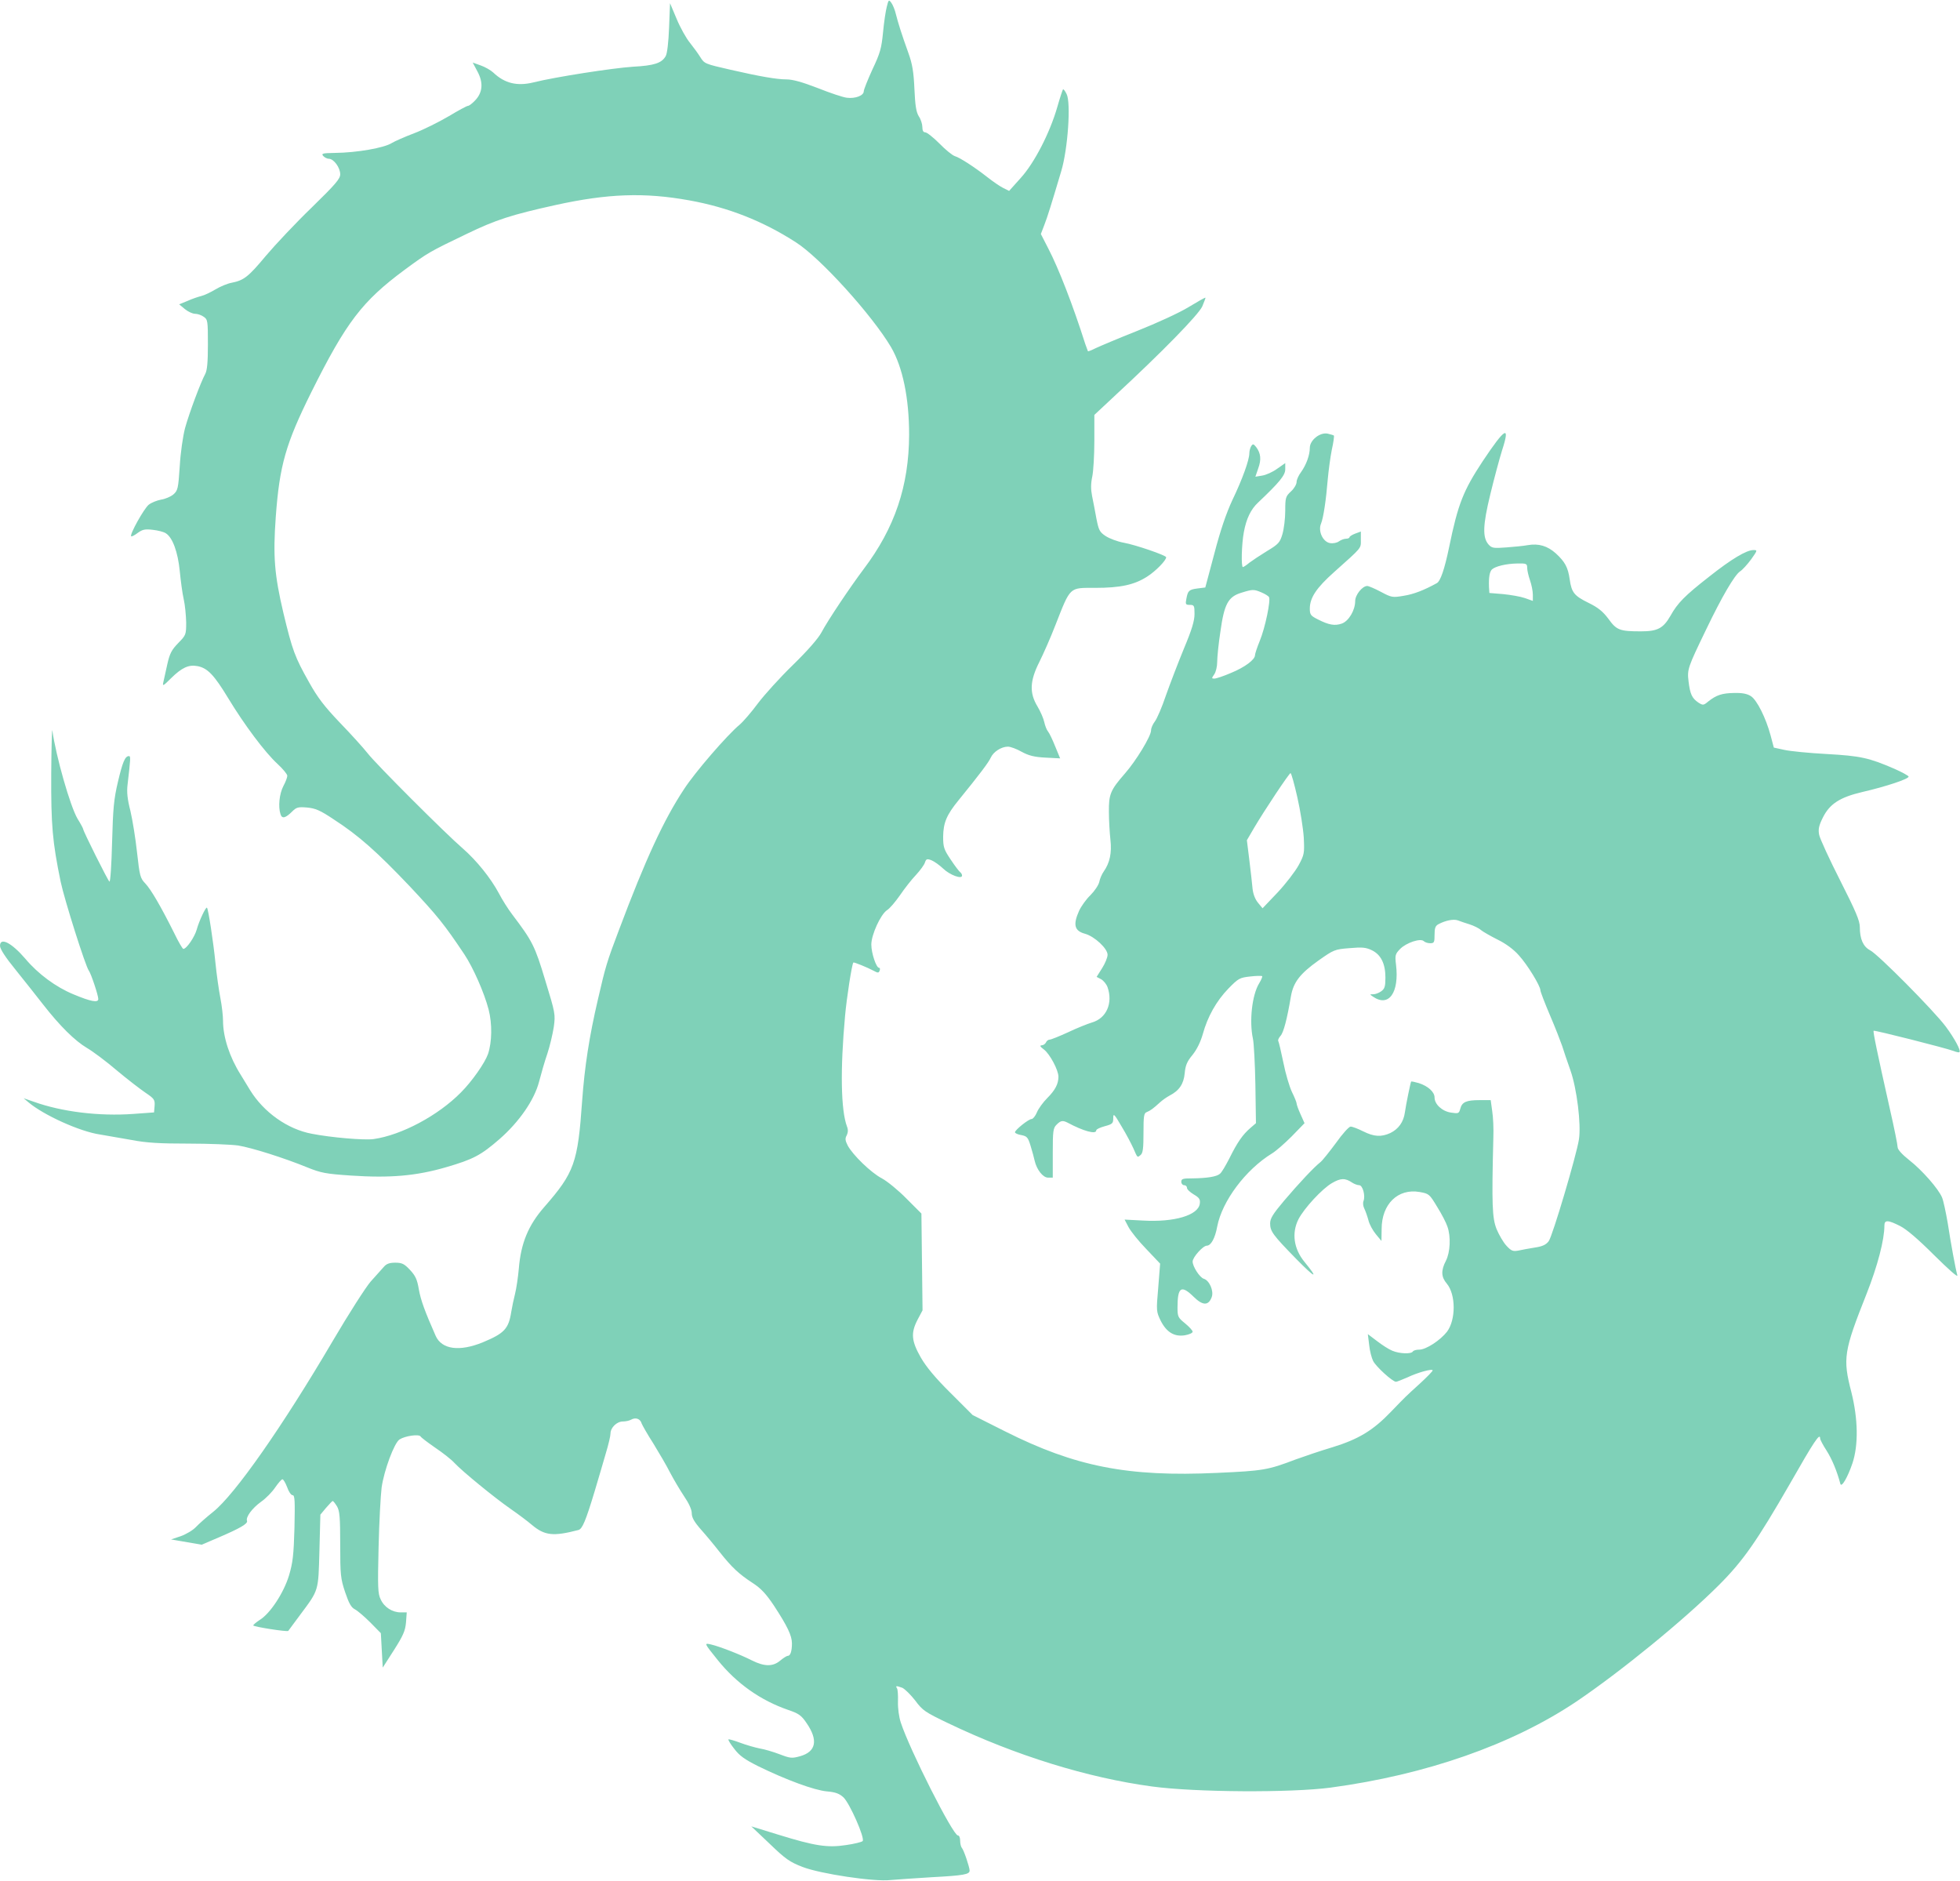
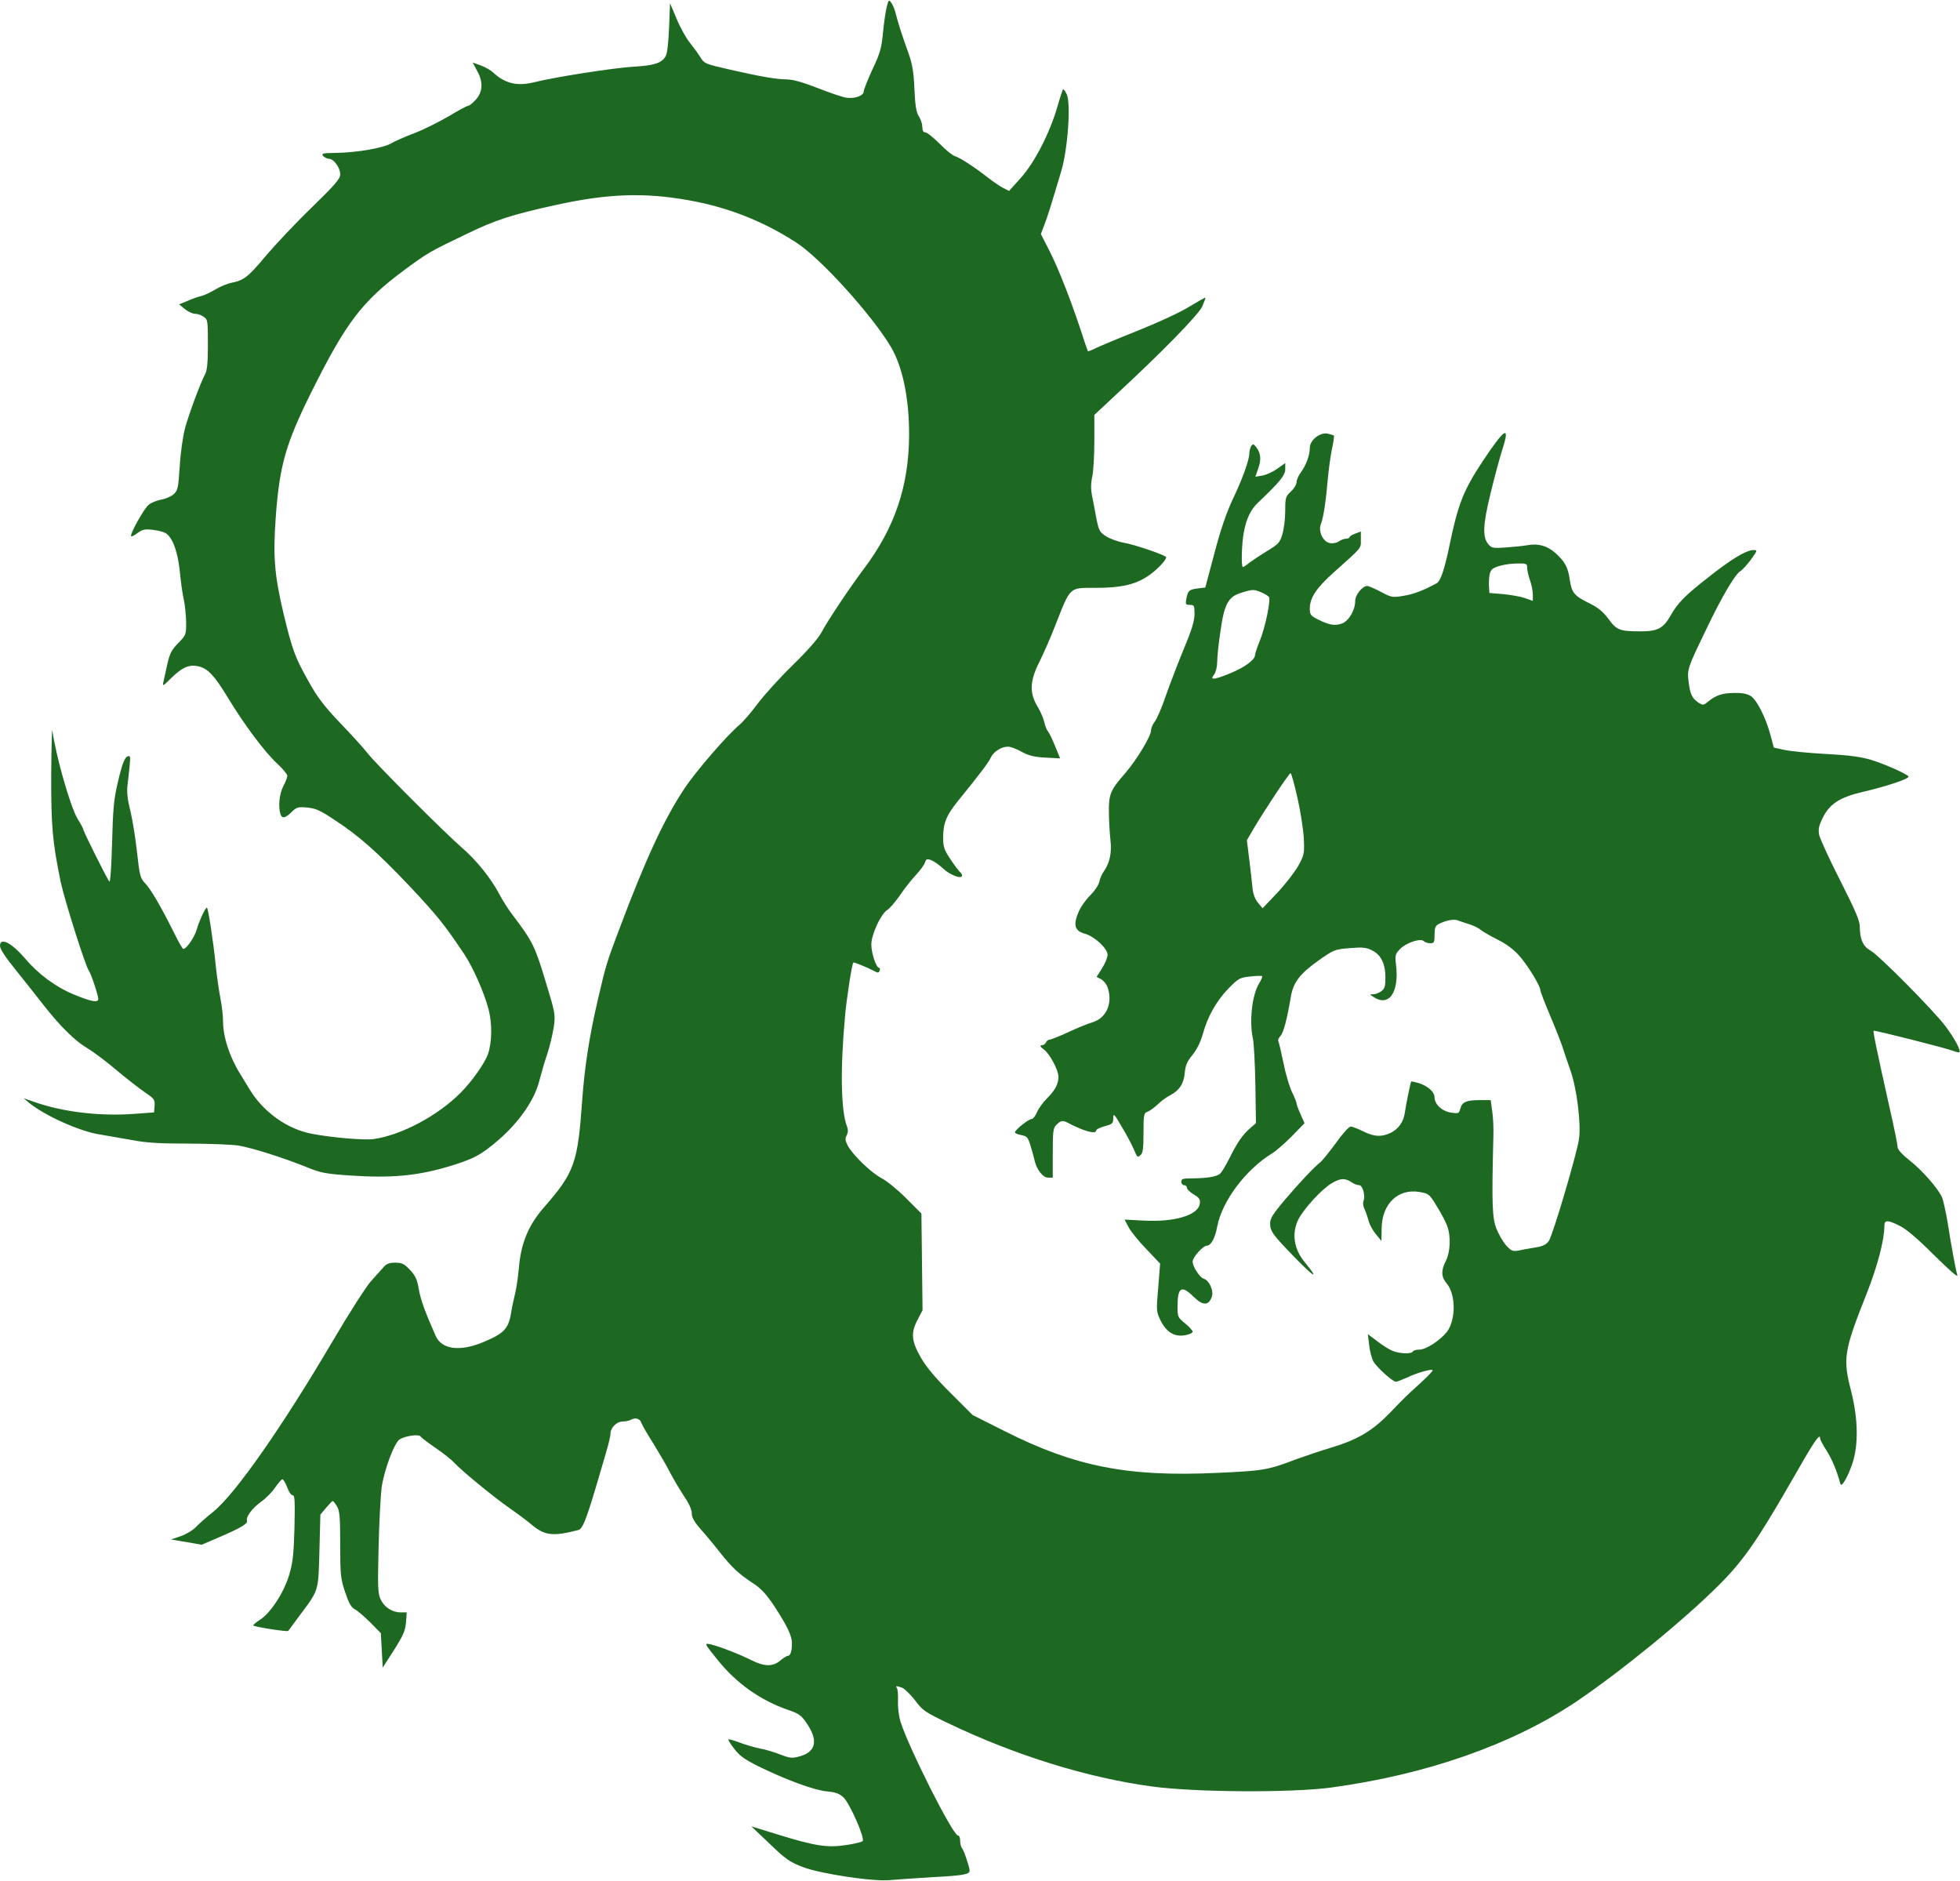
<svg xmlns="http://www.w3.org/2000/svg" version="1.0" width="1037pt" height="995pt" viewBox="0 0 1037 995" preserveAspectRatio="xMidYMid meet">
-   <g transform="translate(0,995) scale(0.1,-0.1)" fill="#7fd1b8" stroke="none">
+   <g transform="translate(0,995) scale(0.1,-0.1)" fill="#1d6922" stroke="none">
    <path d="M4692 9915 c-6 -22 -15 -83 -20 -136 -8 -83 -15 -110 -56 -196 -25 -55 -46 -107 -46 -116 0 -23 -46 -40 -90 -34 -19 2 -88 25 -153 51 -83 32 -133 46 -167 46 -49 0 -138 15 -295 51 -136 31 -138 32 -160 67 -11 18 -36 52 -55 76 -19 23 -51 80 -70 126 l-35 83 -5 -129 c-3 -77 -10 -138 -18 -151 -21 -37 -61 -50 -173 -56 -107 -7 -411 -54 -527 -83 -86 -21 -152 -5 -212 52 -14 13 -44 30 -67 38 l-42 15 25 -47 c32 -59 28 -111 -12 -153 -15 -16 -32 -29 -38 -29 -6 0 -52 -25 -102 -55 -51 -30 -133 -71 -183 -90 -50 -19 -102 -42 -117 -51 -39 -26 -186 -52 -303 -53 -64 -1 -72 -3 -61 -16 7 -8 21 -15 30 -15 26 0 60 -47 60 -82 0 -24 -25 -53 -151 -176 -84 -81 -192 -196 -242 -255 -94 -113 -117 -130 -182 -143 -22 -4 -60 -20 -85 -35 -25 -15 -58 -31 -75 -35 -16 -4 -49 -15 -73 -26 l-44 -18 30 -25 c17 -14 41 -25 54 -25 13 0 34 -7 46 -16 21 -14 22 -22 22 -146 0 -94 -4 -137 -14 -156 -24 -44 -85 -207 -107 -287 -11 -42 -24 -130 -28 -202 -8 -118 -10 -128 -34 -149 -13 -11 -43 -24 -64 -27 -22 -4 -52 -16 -66 -27 -25 -20 -102 -158 -93 -167 2 -3 18 5 35 18 25 18 38 21 80 16 27 -3 58 -11 68 -18 36 -22 64 -99 74 -199 5 -52 14 -120 21 -150 7 -30 12 -85 13 -122 0 -66 -1 -68 -42 -110 -35 -36 -45 -55 -58 -113 -8 -38 -18 -81 -21 -95 -5 -22 0 -19 41 22 57 56 93 73 140 64 53 -10 88 -47 162 -169 84 -139 195 -288 262 -349 28 -26 51 -54 51 -62 0 -9 -9 -33 -21 -55 -21 -41 -28 -108 -15 -148 8 -26 26 -22 63 15 21 21 31 24 77 20 44 -4 69 -14 142 -63 133 -86 229 -172 403 -355 146 -156 181 -199 288 -359 47 -71 105 -203 128 -291 20 -77 18 -173 -3 -236 -17 -48 -85 -145 -143 -203 -121 -123 -315 -226 -462 -247 -49 -7 -225 8 -327 28 -129 24 -255 114 -327 231 -21 35 -44 72 -50 82 -58 92 -93 198 -93 285 0 25 -6 79 -14 120 -8 41 -20 125 -26 185 -11 111 -38 287 -45 293 -6 6 -42 -71 -54 -115 -11 -40 -54 -103 -71 -103 -4 0 -26 37 -48 83 -72 144 -123 231 -153 263 -27 28 -30 39 -44 165 -8 74 -24 172 -35 219 -16 62 -20 100 -15 140 16 138 17 150 7 150 -20 0 -33 -30 -58 -136 -22 -93 -26 -141 -31 -321 -3 -117 -9 -210 -14 -207 -8 5 -139 267 -139 278 0 3 -13 28 -30 55 -39 67 -113 327 -133 466 -2 17 -5 -87 -6 -230 -1 -271 6 -356 50 -570 20 -95 132 -449 149 -470 11 -14 50 -130 50 -150 0 -21 -39 -14 -132 25 -92 38 -186 107 -254 188 -73 85 -134 116 -134 68 0 -16 29 -61 83 -127 45 -56 110 -138 145 -183 89 -114 168 -192 232 -230 31 -18 102 -71 157 -118 56 -47 125 -100 153 -119 46 -31 50 -37 48 -69 l-3 -35 -110 -8 c-180 -13 -377 11 -525 64 l-55 19 25 -21 c80 -68 274 -156 380 -171 36 -6 111 -19 167 -29 78 -15 148 -19 300 -19 109 0 227 -5 263 -10 73 -12 244 -66 366 -116 72 -29 97 -34 230 -43 208 -14 346 -2 504 44 144 42 184 63 283 149 105 92 184 207 209 303 11 42 30 109 44 149 13 39 28 103 34 141 9 67 8 73 -45 246 -55 183 -68 208 -174 348 -23 30 -55 81 -72 114 -43 80 -117 172 -189 235 -93 80 -462 449 -505 505 -22 28 -87 100 -146 161 -83 87 -119 134 -164 215 -75 133 -88 168 -136 368 -47 201 -55 297 -40 506 20 274 53 388 188 660 185 371 269 481 493 647 125 92 132 96 330 191 153 74 237 101 468 152 277 61 471 68 709 25 205 -37 389 -109 564 -222 129 -82 403 -385 503 -554 62 -106 96 -270 96 -464 -1 -271 -76 -493 -240 -710 -72 -96 -189 -270 -224 -336 -17 -32 -75 -98 -151 -172 -68 -66 -151 -158 -185 -203 -34 -46 -78 -97 -97 -113 -65 -54 -235 -250 -294 -341 -107 -162 -203 -369 -345 -747 -63 -166 -70 -190 -110 -363 -47 -201 -71 -360 -84 -539 -23 -328 -41 -379 -200 -561 -85 -97 -124 -192 -135 -326 -4 -46 -13 -106 -20 -134 -7 -27 -16 -70 -20 -95 -14 -90 -37 -114 -150 -161 -124 -51 -218 -38 -250 34 -57 129 -79 189 -89 246 -9 53 -18 72 -47 103 -30 32 -42 38 -78 38 -31 0 -47 -6 -61 -23 -11 -12 -42 -47 -69 -77 -26 -30 -117 -172 -201 -315 -267 -454 -517 -811 -632 -903 -34 -27 -76 -64 -92 -81 -16 -17 -52 -38 -80 -48 l-51 -17 81 -14 81 -14 89 38 c112 48 156 73 151 88 -8 20 27 67 74 101 26 18 59 52 75 76 16 23 33 43 38 43 5 1 16 -18 25 -41 8 -24 21 -43 29 -43 12 0 13 -29 10 -172 -4 -145 -9 -186 -29 -253 -28 -92 -100 -202 -155 -235 -18 -12 -34 -25 -34 -29 0 -7 180 -35 185 -29 2 2 30 40 63 85 100 134 96 123 102 339 l5 191 30 36 c17 19 32 36 35 36 3 1 13 -12 23 -28 14 -24 17 -57 17 -203 0 -159 2 -179 26 -251 20 -59 32 -81 52 -91 15 -8 52 -40 82 -70 l55 -56 5 -91 5 -91 59 92 c49 77 60 102 64 146 l4 54 -32 0 c-44 0 -87 27 -106 69 -15 30 -16 64 -11 275 3 133 11 275 16 316 13 92 67 237 95 255 30 19 102 29 111 16 3 -6 39 -33 78 -60 40 -27 86 -63 102 -81 40 -43 213 -185 300 -245 39 -27 88 -64 109 -82 68 -57 113 -62 247 -27 20 6 38 48 85 204 20 69 48 160 60 204 13 43 24 89 24 102 0 31 33 64 66 64 14 0 34 4 44 10 24 13 48 4 55 -21 4 -10 31 -58 62 -106 30 -49 70 -117 88 -153 19 -36 52 -92 74 -125 26 -38 41 -71 41 -91 0 -22 13 -45 48 -85 26 -29 71 -83 99 -119 64 -81 102 -117 176 -165 43 -28 70 -57 111 -118 72 -110 96 -160 96 -201 0 -41 -8 -66 -22 -66 -6 0 -23 -11 -40 -25 -39 -33 -84 -32 -150 1 -61 31 -169 73 -215 84 -39 9 -39 9 35 -83 100 -124 227 -213 372 -263 56 -19 70 -29 97 -69 63 -91 51 -152 -34 -176 -43 -12 -52 -11 -107 10 -34 13 -81 27 -106 31 -25 5 -71 18 -103 30 -32 12 -60 20 -63 18 -2 -3 11 -25 31 -50 27 -36 55 -56 127 -92 147 -72 296 -127 363 -133 46 -4 66 -12 87 -31 33 -30 116 -218 102 -232 -5 -5 -45 -15 -88 -21 -98 -15 -164 -5 -358 55 l-143 44 97 -92 c84 -81 107 -97 175 -123 93 -36 378 -79 464 -69 30 3 128 9 219 15 170 9 200 15 200 35 0 18 -31 110 -41 120 -5 6 -9 23 -9 38 0 16 -5 28 -12 28 -26 0 -255 453 -302 597 -10 30 -16 76 -15 111 1 32 -1 64 -5 70 -9 14 -5 15 28 3 13 -6 44 -36 68 -67 40 -54 53 -62 176 -121 355 -170 736 -288 1077 -334 229 -31 732 -34 945 -6 505 68 960 227 1300 455 234 158 569 431 755 617 128 128 201 233 376 537 127 223 159 271 159 238 0 -6 15 -35 34 -64 29 -46 55 -108 73 -176 6 -22 39 35 64 109 32 96 30 234 -6 377 -46 178 -40 215 81 520 58 147 94 285 94 360 0 31 18 31 83 -2 34 -17 96 -70 180 -154 76 -75 126 -120 123 -107 -10 36 -34 166 -51 277 -10 58 -23 119 -30 135 -19 46 -106 145 -174 198 -38 30 -61 56 -61 68 0 11 -18 102 -41 202 -68 303 -90 410 -86 414 5 4 380 -91 423 -107 15 -6 29 -9 31 -6 9 8 -26 73 -73 136 -63 84 -359 383 -400 403 -36 19 -54 59 -54 122 0 34 -21 83 -104 247 -57 112 -107 221 -111 241 -6 29 -2 49 19 91 36 73 90 108 209 136 126 29 249 70 245 82 -2 5 -35 23 -73 40 -136 59 -181 69 -360 79 -93 5 -195 15 -225 22 l-55 12 -17 64 c-25 93 -72 187 -104 208 -20 13 -46 18 -89 17 -64 -1 -94 -11 -137 -45 -25 -21 -28 -21 -52 -6 -34 23 -44 45 -52 111 -8 65 -5 73 93 276 84 175 150 287 179 307 13 8 39 37 59 64 34 48 34 49 12 49 -37 0 -117 -48 -232 -139 -132 -103 -169 -141 -207 -209 -38 -66 -68 -82 -156 -82 -112 0 -129 6 -172 66 -30 40 -55 60 -106 85 -75 37 -89 54 -99 124 -9 64 -25 93 -74 138 -44 39 -90 53 -148 43 -21 -4 -72 -9 -113 -12 -67 -5 -77 -4 -94 15 -33 37 -31 102 9 266 20 83 48 187 62 232 45 138 17 122 -103 -58 -102 -155 -130 -225 -177 -454 -24 -116 -46 -180 -65 -190 -67 -37 -123 -59 -176 -67 -58 -10 -64 -9 -120 21 -32 17 -65 31 -72 31 -26 0 -64 -47 -64 -80 0 -48 -34 -106 -71 -119 -37 -13 -69 -7 -126 22 -38 19 -43 25 -43 57 0 58 35 110 128 193 151 135 142 124 142 172 l0 43 -30 -11 c-16 -6 -30 -15 -30 -19 0 -4 -8 -8 -18 -8 -10 0 -27 -6 -38 -14 -11 -8 -31 -12 -48 -9 -37 7 -63 63 -47 102 13 31 27 126 36 236 4 44 13 113 21 154 9 40 14 75 11 77 -2 2 -17 6 -33 10 -41 8 -94 -35 -94 -75 0 -39 -19 -90 -46 -128 -13 -17 -24 -41 -24 -53 0 -12 -13 -35 -30 -50 -28 -26 -30 -33 -30 -102 0 -41 -7 -97 -15 -124 -13 -44 -21 -53 -81 -89 -36 -22 -78 -50 -94 -62 -15 -13 -31 -23 -34 -23 -10 0 -7 122 5 185 13 71 37 121 76 157 113 107 143 144 143 175 l0 33 -43 -30 c-23 -17 -59 -33 -79 -36 l-36 -6 15 44 c17 46 14 80 -11 113 -14 17 -17 18 -26 5 -5 -8 -10 -25 -10 -38 0 -35 -37 -138 -90 -248 -32 -69 -63 -159 -95 -282 l-48 -180 -40 -5 c-47 -6 -52 -12 -60 -54 -6 -30 -4 -33 18 -33 23 0 25 -4 25 -48 0 -36 -14 -83 -56 -183 -30 -73 -73 -185 -95 -247 -21 -63 -48 -125 -59 -139 -11 -14 -20 -35 -20 -47 0 -31 -80 -162 -139 -229 -76 -87 -85 -109 -84 -202 0 -44 4 -110 8 -147 8 -70 -3 -122 -35 -168 -10 -14 -21 -39 -24 -56 -4 -17 -25 -48 -47 -70 -22 -21 -49 -59 -60 -83 -33 -74 -24 -106 32 -121 50 -14 119 -78 119 -111 0 -14 -13 -46 -29 -71 l-29 -46 23 -12 c13 -7 29 -26 35 -43 29 -84 -6 -164 -82 -186 -23 -7 -81 -30 -127 -52 -46 -21 -90 -39 -98 -39 -7 0 -16 -7 -19 -15 -4 -8 -14 -15 -23 -15 -11 -1 -8 -7 12 -22 31 -23 77 -109 77 -144 0 -38 -17 -71 -59 -113 -22 -22 -47 -56 -55 -76 -8 -19 -21 -35 -28 -35 -16 0 -88 -58 -88 -70 0 -5 15 -12 34 -15 30 -6 35 -12 49 -58 9 -29 18 -63 21 -77 11 -48 44 -90 71 -90 l25 0 0 130 c0 117 2 132 20 150 22 22 32 24 58 11 84 -45 152 -64 152 -41 0 6 20 15 45 22 41 11 45 15 45 43 0 27 5 23 44 -44 25 -41 52 -93 62 -115 23 -53 21 -51 39 -36 12 10 15 35 15 117 0 89 2 105 18 110 19 8 33 18 68 50 14 13 37 29 52 37 51 26 75 62 80 118 4 42 12 62 42 98 23 29 42 68 54 110 25 91 71 174 136 241 52 53 59 57 114 63 32 4 61 4 64 2 2 -3 -5 -20 -16 -38 -38 -62 -53 -201 -33 -293 5 -22 11 -132 13 -243 l3 -204 -29 -25 c-41 -35 -70 -77 -111 -160 -20 -39 -42 -77 -51 -83 -17 -15 -68 -23 -146 -24 -49 0 -58 -2 -58 -18 0 -10 7 -18 15 -18 8 0 15 -6 15 -14 0 -8 16 -23 36 -35 29 -17 35 -26 32 -48 -7 -62 -135 -100 -302 -90 l-96 5 21 -40 c11 -21 53 -74 94 -116 l73 -77 -10 -127 c-11 -124 -10 -127 13 -175 31 -61 72 -86 128 -77 23 4 41 12 41 19 0 6 -18 26 -40 44 -37 30 -40 35 -40 84 0 109 20 121 86 56 48 -47 78 -47 95 -1 12 32 -12 88 -42 97 -22 7 -59 65 -59 91 0 23 55 84 75 84 22 0 44 40 55 101 26 135 150 301 290 387 19 11 66 52 104 90 l68 70 -21 47 c-12 26 -21 52 -21 58 0 5 -11 33 -25 61 -13 28 -34 98 -45 155 -12 58 -24 109 -27 114 -3 4 3 17 12 27 16 17 35 90 55 209 13 74 47 119 145 189 81 57 86 60 165 66 67 6 87 4 118 -11 48 -23 72 -71 72 -145 0 -47 -4 -59 -22 -72 -12 -9 -31 -16 -42 -16 -20 0 -20 0 -1 -13 83 -57 139 22 121 170 -6 50 -4 56 22 83 33 33 108 58 125 41 6 -6 21 -11 34 -11 21 0 23 5 23 45 0 35 4 47 21 56 38 20 80 28 102 20 12 -5 40 -14 62 -21 22 -7 49 -20 60 -30 11 -9 51 -32 89 -51 43 -21 85 -52 112 -83 45 -49 114 -162 114 -185 0 -7 23 -67 51 -133 28 -65 56 -138 64 -161 7 -23 27 -82 44 -130 34 -96 57 -285 45 -364 -12 -81 -140 -513 -160 -539 -14 -19 -33 -28 -74 -34 -30 -5 -70 -12 -87 -16 -28 -5 -37 -2 -62 25 -17 18 -40 58 -53 89 -23 59 -26 127 -17 482 2 47 -1 111 -6 142 l-8 58 -59 0 c-70 0 -93 -10 -102 -46 -7 -25 -10 -26 -49 -20 -47 7 -87 44 -87 80 0 29 -34 60 -83 76 -21 6 -39 10 -41 8 -3 -5 -27 -119 -33 -163 -7 -51 -34 -88 -77 -109 -48 -22 -86 -20 -144 9 -28 14 -57 25 -66 25 -9 0 -44 -39 -78 -87 -35 -47 -72 -94 -83 -102 -33 -26 -112 -110 -191 -203 -59 -70 -74 -94 -74 -120 0 -42 14 -61 138 -188 101 -103 122 -111 44 -16 -57 69 -69 153 -32 226 30 58 125 161 177 191 46 27 70 28 108 2 11 -7 27 -13 36 -13 19 0 34 -56 23 -84 -4 -10 -2 -27 4 -39 6 -12 16 -40 22 -62 5 -22 24 -56 40 -75 l29 -35 1 63 c0 132 86 216 201 196 50 -9 52 -11 93 -79 24 -38 48 -85 54 -104 19 -53 15 -136 -8 -181 -27 -52 -25 -86 5 -121 48 -58 48 -191 1 -254 -36 -46 -111 -95 -147 -95 -15 0 -31 -4 -34 -10 -9 -14 -70 -12 -108 4 -18 7 -54 30 -81 51 l-49 37 7 -57 c3 -31 13 -69 21 -85 15 -30 103 -110 121 -110 5 0 32 11 60 23 54 26 134 48 134 37 0 -4 -30 -35 -67 -69 -78 -71 -72 -65 -155 -151 -94 -98 -171 -144 -307 -186 -64 -19 -152 -49 -196 -65 -147 -56 -171 -60 -415 -71 -473 -22 -751 33 -1123 220 l-171 86 -116 116 c-80 79 -129 138 -158 188 -50 88 -54 130 -17 201 l26 49 -3 256 -3 256 -79 79 c-43 44 -102 92 -130 107 -58 30 -155 125 -181 174 -13 26 -15 37 -5 54 7 15 8 30 1 47 -32 86 -36 300 -10 584 8 92 36 274 44 283 3 3 74 -26 106 -43 24 -13 28 -13 33 0 3 8 2 15 -3 15 -15 0 -41 78 -41 123 0 52 49 159 83 182 14 8 44 44 68 78 23 34 61 83 85 108 23 25 45 55 48 67 6 18 11 20 34 11 15 -6 43 -26 62 -44 35 -34 100 -58 100 -37 0 6 -4 13 -9 17 -5 3 -28 33 -50 66 -37 55 -41 67 -41 123 1 73 18 115 82 193 109 134 159 200 170 225 14 31 56 58 91 58 13 0 46 -12 72 -27 37 -20 66 -28 126 -31 l78 -4 -26 63 c-14 35 -31 71 -38 79 -7 8 -16 31 -20 50 -4 19 -20 56 -36 83 -43 71 -41 134 10 235 21 42 60 130 85 195 81 206 72 197 210 197 134 0 208 16 276 60 44 28 100 85 100 102 0 10 -163 66 -225 77 -33 6 -75 22 -95 35 -32 21 -37 31 -49 92 -7 38 -17 92 -23 120 -7 36 -7 65 1 103 6 28 11 114 11 189 l0 137 107 100 c252 233 444 430 464 474 10 24 18 45 17 46 -2 2 -42 -21 -90 -50 -47 -29 -169 -85 -270 -125 -101 -40 -200 -82 -221 -92 -22 -11 -40 -18 -41 -16 -1 2 -7 19 -14 38 -66 208 -142 402 -195 504 l-40 78 18 47 c18 46 38 112 90 286 35 117 52 363 28 408 -8 16 -16 27 -19 24 -2 -2 -16 -44 -30 -93 -39 -136 -121 -296 -194 -376 l-61 -68 -32 16 c-18 9 -54 34 -82 56 -69 54 -146 104 -173 112 -13 4 -50 34 -82 67 -32 32 -66 59 -75 59 -10 0 -15 9 -15 28 0 15 -8 41 -19 57 -14 23 -19 58 -23 145 -4 90 -11 132 -32 190 -37 103 -54 158 -66 205 -5 22 -16 49 -24 60 -13 18 -15 17 -24 -20z m3388 -2969 c0 -13 7 -43 15 -66 8 -23 15 -57 15 -76 l0 -33 -42 15 c-23 8 -75 17 -115 21 l-73 6 -2 31 c-2 51 3 80 15 93 18 17 75 31 135 32 48 1 52 -1 52 -23z m-1406 -130 c19 -8 37 -19 40 -25 10 -16 -20 -162 -49 -232 -14 -34 -25 -68 -25 -75 0 -24 -54 -64 -127 -94 -39 -17 -79 -30 -88 -30 -15 0 -15 2 -1 22 9 12 16 42 16 67 0 24 7 96 17 160 20 145 41 184 110 205 61 19 67 19 107 2z m190 -1084 c16 -70 31 -166 34 -213 4 -83 3 -90 -27 -146 -18 -33 -68 -98 -111 -144 l-80 -84 -24 29 c-15 18 -26 46 -29 75 -2 25 -10 93 -17 151 l-13 105 38 65 c54 92 186 290 193 290 4 0 20 -57 36 -128z" />
  </g>
</svg>
